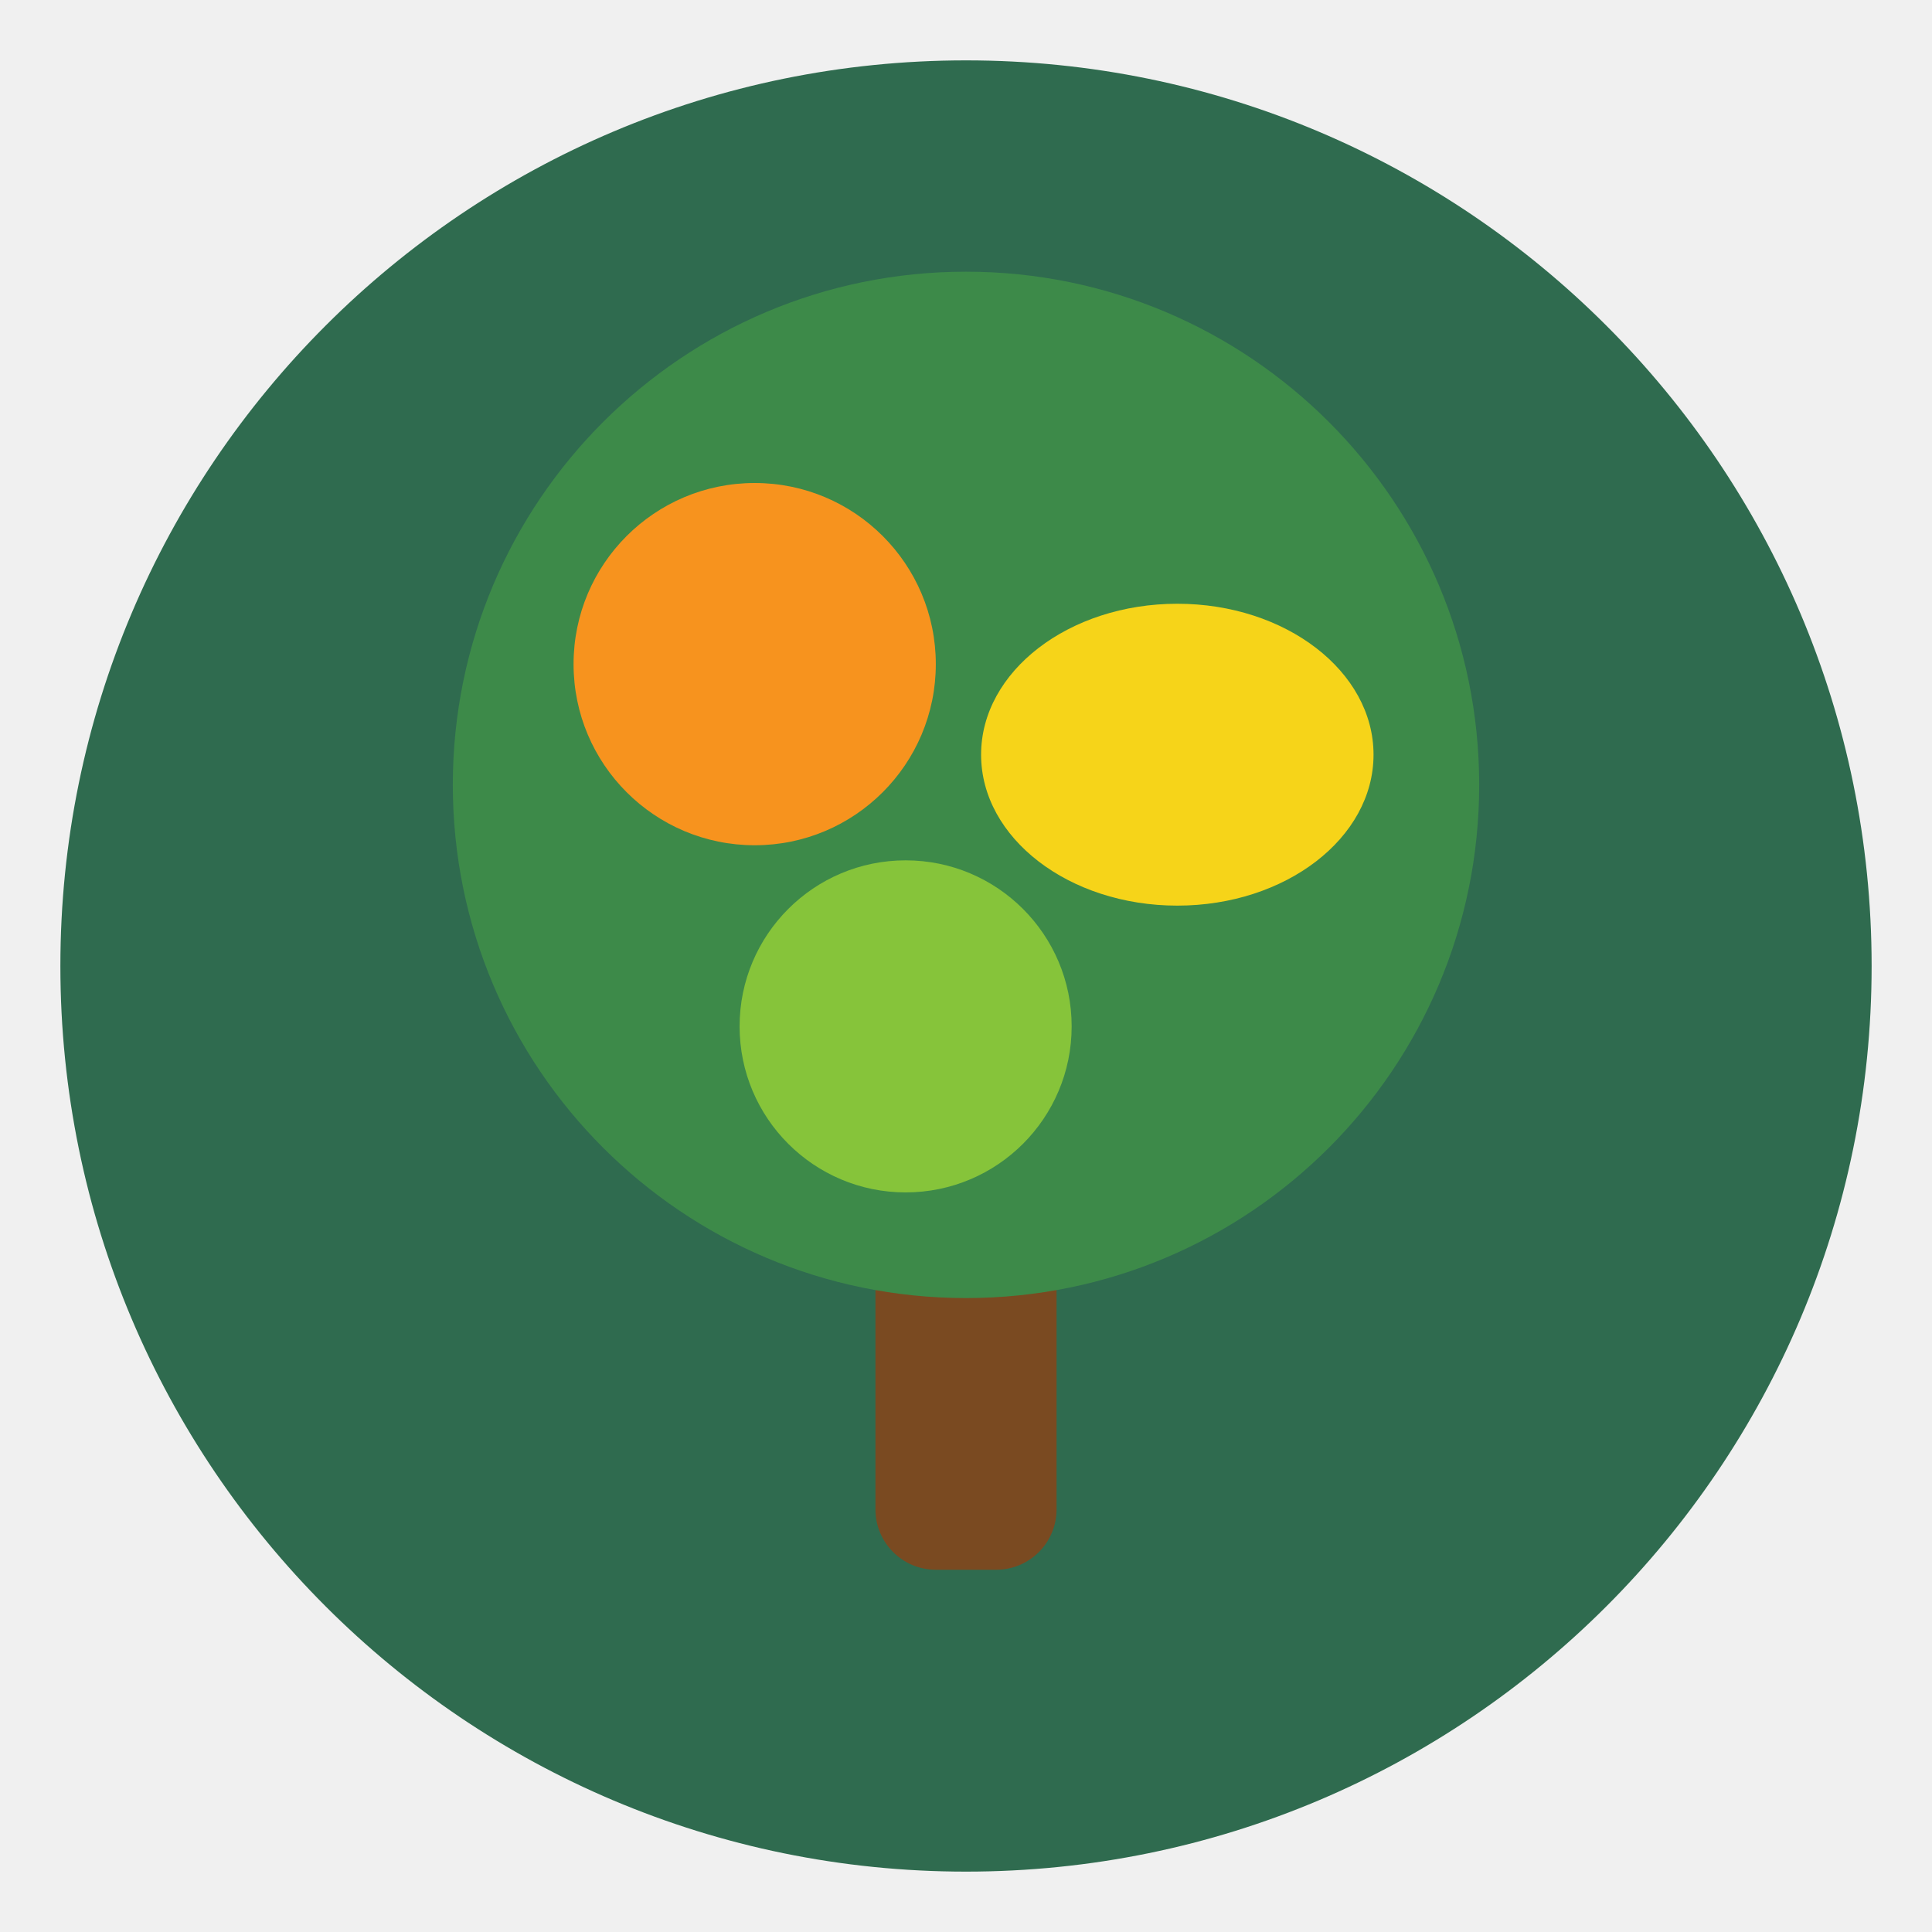
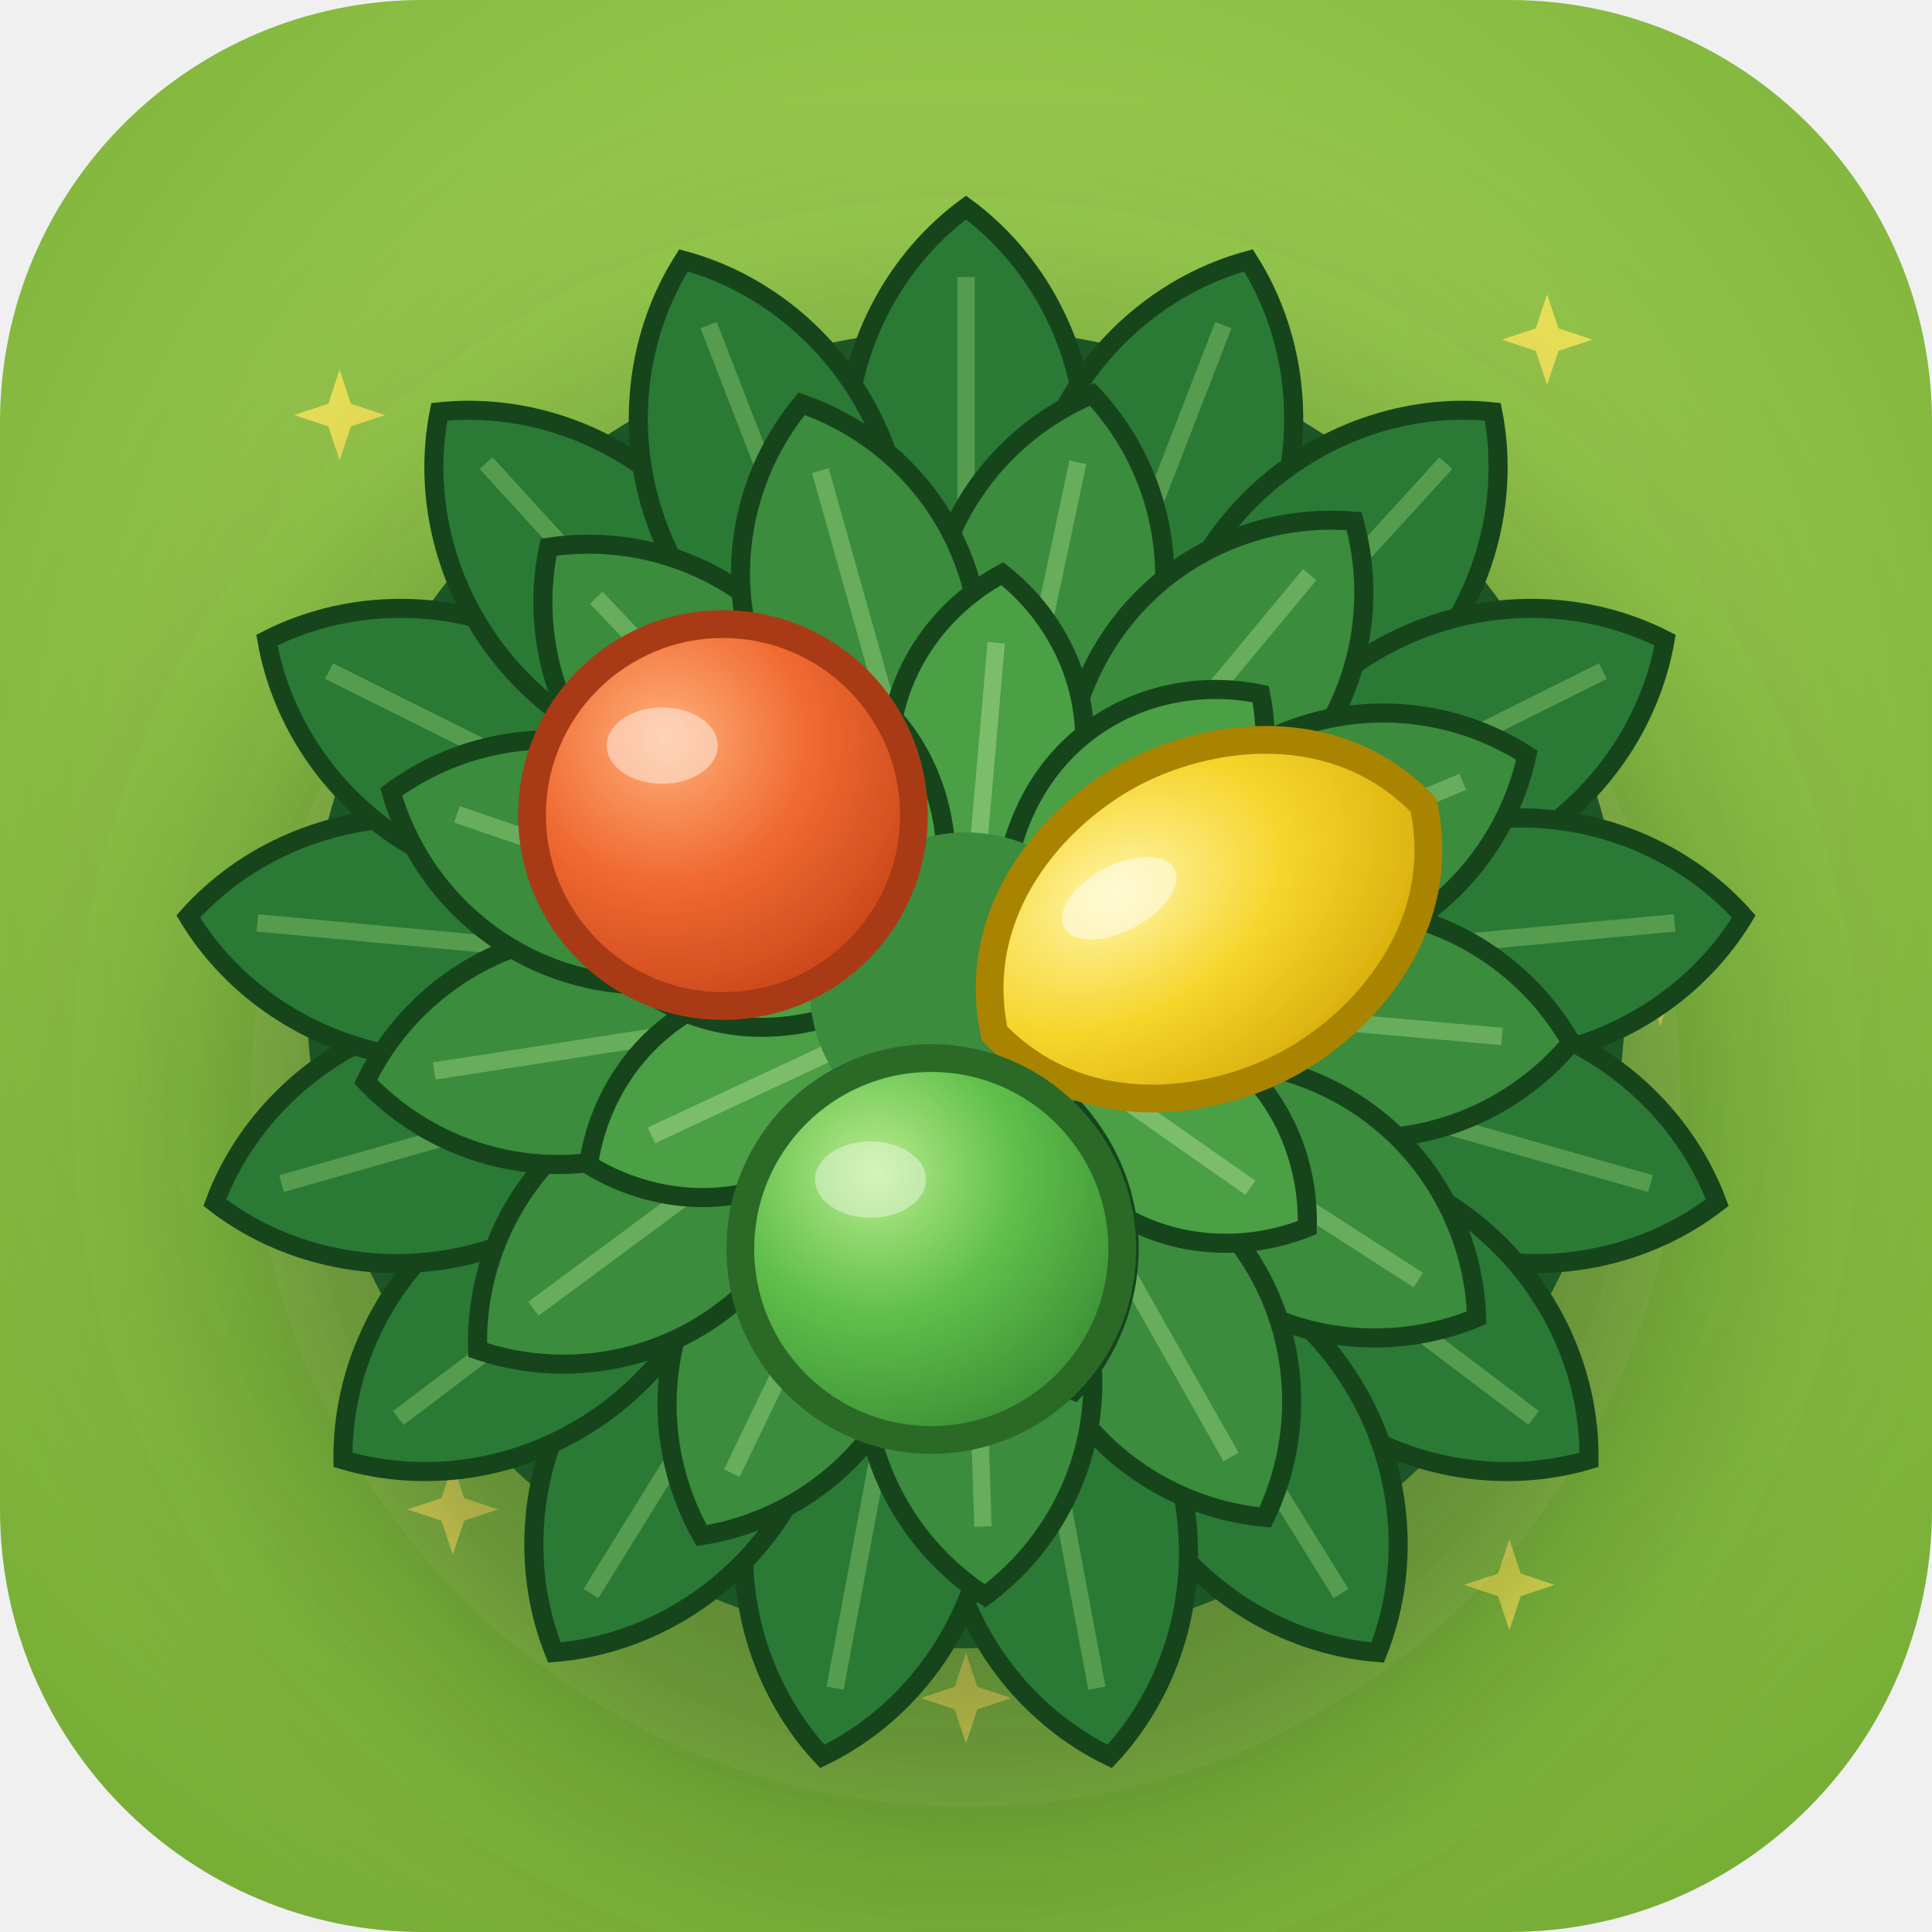
- <svg xmlns="http://www.w3.org/2000/svg" viewBox="0 0 64 64">
-   <circle cx="32" cy="32" r="30" fill="#2f6b4f" />
-   <rect x="29" y="34" width="6" height="18" rx="2" fill="#7a4a21" />
-   <circle cx="32" cy="26" r="17" fill="#3d8a49" />
-   <circle cx="25" cy="22" r="6" fill="#f7931e" />
-   <ellipse cx="39" cy="25" rx="6.5" ry="5" fill="#f6d419" />
-   <circle cx="30" cy="34" r="5.5" fill="#86c43a" />
+ <svg xmlns="http://www.w3.org/2000/svg" viewBox="0 0 512 512">
+   <defs>
+     <radialGradient id="o" cx="35%" cy="30%" r="75%">
+       <stop offset="0" stop-color="#ffb07a" />
+       <stop offset=".5" stop-color="#f06a32" />
+       <stop offset="1" stop-color="#c9461a" />
+     </radialGradient>
+     <radialGradient id="y" cx="35%" cy="30%" r="75%">
+       <stop offset="0" stop-color="#fff6a8" />
+       <stop offset=".5" stop-color="#f6d52b" />
+       <stop offset="1" stop-color="#d6ac0a" />
+     </radialGradient>
+     <radialGradient id="g" cx="35%" cy="30%" r="75%">
+       <stop offset="0" stop-color="#b9ec8c" />
+       <stop offset=".5" stop-color="#5fbf4a" />
+       <stop offset="1" stop-color="#3b8f35" />
+     </radialGradient>
+     <radialGradient id="bg" cx="50%" cy="40%" r="70%">
+       <stop offset="0" stop-color="#b4de62" />
+       <stop offset="1" stop-color="#76ad35" />
+     </radialGradient>
+     <filter id="sh" x="-30%" y="-30%" width="160%" height="160%">
+       <feDropShadow dx="0" dy="6" stdDeviation="8" flood-color="#1d3b12" flood-opacity=".45" />
+     </filter>
+   </defs>
+   <rect width="512" height="512" rx="112" fill="url(#bg)" />
+   <path transform="translate(90 110) scale(3)" d="M0-4L1-1L4 0L1 1L0 4L-1 1L-4 0L-1-1Z" fill="#f4e45a" opacity=".9" />
+   <path transform="translate(410 90) scale(3)" d="M0-4L1-1L4 0L1 1L0 4L-1 1L-4 0L-1-1Z" fill="#f4e45a" opacity=".9" />
+   <path transform="translate(120 400) scale(3)" d="M0-4L1-1L4 0L1 1L0 4L-1 1L-4 0L-1-1Z" fill="#f4e45a" opacity=".9" />
+   <path transform="translate(400 420) scale(3)" d="M0-4L1-1L4 0L1 1L0 4L-1 1L-4 0L-1-1Z" fill="#f4e45a" opacity=".9" />
+   <path transform="translate(256 70) scale(3)" d="M0-4L1-1L4 0L1 1L0 4L-1 1L-4 0L-1-1Z" fill="#f4e45a" opacity=".9" />
+   <path transform="translate(70 256) scale(3)" d="M0-4L1-1L4 0L1 1L0 4L-1 1L-4 0L-1-1Z" fill="#f4e45a" opacity=".9" />
+   <path transform="translate(440 260) scale(3)" d="M0-4L1-1L4 0L1 1L0 4L-1 1L-4 0L-1-1Z" fill="#f4e45a" opacity=".9" />
+   <path transform="translate(256 450) scale(3)" d="M0-4L1-1L4 0L1 1L0 4L-1 1L-4 0L-1-1Z" fill="#f4e45a" opacity=".9" />
+   <g transform="translate(256 262) scale(4.6)" filter="url(#sh)">
+     <circle r="38" fill="#1d5527" />
+     <g transform="rotate(0.0)">
+       <path d="M0 -16C10.5 -26.15 7.875 -39.2 0 -45C-7.875 -39.2 -10.5 -26.15 0 -16Z" fill="#2c7a36" stroke="#17451f" stroke-width="1.1" />
+       <path d="M0 -18L0 -41" stroke="#78b866" stroke-width="1" opacity=".55" />
+     </g>
+     <g transform="rotate(21.2)">
+       <path d="M0 -16C10.5 -26.15 7.875 -39.2 0 -45C-7.875 -39.2 -10.5 -26.15 0 -16Z" fill="#2c7a36" stroke="#17451f" stroke-width="1.1" />
+       <path d="M0 -18L0 -41" stroke="#78b866" stroke-width="1" opacity=".55" />
+     </g>
+     <g transform="rotate(42.4)">
+       <path d="M0 -16C10.5 -26.15 7.875 -39.2 0 -45C-7.875 -39.2 -10.5 -26.15 0 -16Z" fill="#2c7a36" stroke="#17451f" stroke-width="1.1" />
+       <path d="M0 -18L0 -41" stroke="#78b866" stroke-width="1" opacity=".55" />
+     </g>
+     <g transform="rotate(63.5)">
+       <path d="M0 -16C10.5 -26.15 7.875 -39.2 0 -45C-7.875 -39.2 -10.5 -26.15 0 -16Z" fill="#2c7a36" stroke="#17451f" stroke-width="1.1" />
+       <path d="M0 -18L0 -41" stroke="#78b866" stroke-width="1" opacity=".55" />
+     </g>
+     <g transform="rotate(84.7)">
+       <path d="M0 -16C10.5 -26.15 7.875 -39.2 0 -45C-7.875 -39.2 -10.5 -26.15 0 -16Z" fill="#2c7a36" stroke="#17451f" stroke-width="1.1" />
+       <path d="M0 -18L0 -41" stroke="#78b866" stroke-width="1" opacity=".55" />
+     </g>
+     <g transform="rotate(105.9)">
+       <path d="M0 -16C10.5 -26.15 7.875 -39.2 0 -45C-7.875 -39.2 -10.5 -26.15 0 -16Z" fill="#2c7a36" stroke="#17451f" stroke-width="1.1" />
+       <path d="M0 -18L0 -41" stroke="#78b866" stroke-width="1" opacity=".55" />
+     </g>
+     <g transform="rotate(127.1)">
+       <path d="M0 -16C10.5 -26.15 7.875 -39.2 0 -45C-7.875 -39.2 -10.5 -26.15 0 -16Z" fill="#2c7a36" stroke="#17451f" stroke-width="1.1" />
+       <path d="M0 -18L0 -41" stroke="#78b866" stroke-width="1" opacity=".55" />
+     </g>
+     <g transform="rotate(148.2)">
+       <path d="M0 -16C10.5 -26.15 7.875 -39.2 0 -45C-7.875 -39.2 -10.5 -26.15 0 -16Z" fill="#2c7a36" stroke="#17451f" stroke-width="1.1" />
+       <path d="M0 -18L0 -41" stroke="#78b866" stroke-width="1" opacity=".55" />
+     </g>
+     <g transform="rotate(169.4)">
+       <path d="M0 -16C10.5 -26.15 7.875 -39.2 0 -45C-7.875 -39.2 -10.5 -26.15 0 -16Z" fill="#2c7a36" stroke="#17451f" stroke-width="1.1" />
+       <path d="M0 -18L0 -41" stroke="#78b866" stroke-width="1" opacity=".55" />
+     </g>
+     <g transform="rotate(190.6)">
+       <path d="M0 -16C10.5 -26.15 7.875 -39.2 0 -45C-7.875 -39.2 -10.5 -26.15 0 -16Z" fill="#2c7a36" stroke="#17451f" stroke-width="1.1" />
+       <path d="M0 -18L0 -41" stroke="#78b866" stroke-width="1" opacity=".55" />
+     </g>
+     <g transform="rotate(211.8)">
+       <path d="M0 -16C10.5 -26.15 7.875 -39.2 0 -45C-7.875 -39.2 -10.5 -26.15 0 -16Z" fill="#2c7a36" stroke="#17451f" stroke-width="1.1" />
+       <path d="M0 -18L0 -41" stroke="#78b866" stroke-width="1" opacity=".55" />
+     </g>
+     <g transform="rotate(232.9)">
+       <path d="M0 -16C10.5 -26.15 7.875 -39.2 0 -45C-7.875 -39.2 -10.5 -26.15 0 -16Z" fill="#2c7a36" stroke="#17451f" stroke-width="1.1" />
+       <path d="M0 -18L0 -41" stroke="#78b866" stroke-width="1" opacity=".55" />
+     </g>
+     <g transform="rotate(254.1)">
+       <path d="M0 -16C10.5 -26.15 7.875 -39.2 0 -45C-7.875 -39.2 -10.5 -26.15 0 -16Z" fill="#2c7a36" stroke="#17451f" stroke-width="1.1" />
+       <path d="M0 -18L0 -41" stroke="#78b866" stroke-width="1" opacity=".55" />
+     </g>
+     <g transform="rotate(275.3)">
+       <path d="M0 -16C10.5 -26.15 7.875 -39.2 0 -45C-7.875 -39.2 -10.5 -26.15 0 -16Z" fill="#2c7a36" stroke="#17451f" stroke-width="1.1" />
+       <path d="M0 -18L0 -41" stroke="#78b866" stroke-width="1" opacity=".55" />
+     </g>
+     <g transform="rotate(296.5)">
+       <path d="M0 -16C10.5 -26.15 7.875 -39.2 0 -45C-7.875 -39.2 -10.5 -26.15 0 -16Z" fill="#2c7a36" stroke="#17451f" stroke-width="1.1" />
+       <path d="M0 -18L0 -41" stroke="#78b866" stroke-width="1" opacity=".55" />
+     </g>
+     <g transform="rotate(317.6)">
+       <path d="M0 -16C10.5 -26.15 7.875 -39.2 0 -45C-7.875 -39.2 -10.5 -26.15 0 -16Z" fill="#2c7a36" stroke="#17451f" stroke-width="1.1" />
+       <path d="M0 -18L0 -41" stroke="#78b866" stroke-width="1" opacity=".55" />
+     </g>
+     <g transform="rotate(338.8)">
+       <path d="M0 -16C10.5 -26.15 7.875 -39.2 0 -45C-7.875 -39.2 -10.5 -26.15 0 -16Z" fill="#2c7a36" stroke="#17451f" stroke-width="1.1" />
+       <path d="M0 -18L0 -41" stroke="#78b866" stroke-width="1" opacity=".55" />
+     </g>
+     <g transform="rotate(12.0)">
+       <path d="M0 -9C10 -18.1 7.5 -29.8 0 -35C-7.5 -29.8 -10 -18.1 0 -9Z" fill="#3a8c3e" stroke="#17451f" stroke-width="1.1" />
+       <path d="M0 -11L0 -31" stroke="#8cc874" stroke-width="1" opacity=".55" />
+     </g>
+     <g transform="rotate(39.7)">
+       <path d="M0 -9C10 -18.1 7.5 -29.8 0 -35C-7.5 -29.8 -10 -18.1 0 -9Z" fill="#3a8c3e" stroke="#17451f" stroke-width="1.1" />
+       <path d="M0 -11L0 -31" stroke="#8cc874" stroke-width="1" opacity=".55" />
+     </g>
+     <g transform="rotate(67.4)">
+       <path d="M0 -9C10 -18.1 7.5 -29.8 0 -35C-7.5 -29.8 -10 -18.1 0 -9Z" fill="#3a8c3e" stroke="#17451f" stroke-width="1.1" />
+       <path d="M0 -11L0 -31" stroke="#8cc874" stroke-width="1" opacity=".55" />
+     </g>
+     <g transform="rotate(95.1)">
+       <path d="M0 -9C10 -18.1 7.5 -29.8 0 -35C-7.5 -29.8 -10 -18.1 0 -9Z" fill="#3a8c3e" stroke="#17451f" stroke-width="1.1" />
+       <path d="M0 -11L0 -31" stroke="#8cc874" stroke-width="1" opacity=".55" />
+     </g>
+     <g transform="rotate(122.8)">
+       <path d="M0 -9C10 -18.1 7.5 -29.8 0 -35C-7.5 -29.8 -10 -18.1 0 -9Z" fill="#3a8c3e" stroke="#17451f" stroke-width="1.1" />
+       <path d="M0 -11L0 -31" stroke="#8cc874" stroke-width="1" opacity=".55" />
+     </g>
+     <g transform="rotate(150.5)">
+       <path d="M0 -9C10 -18.1 7.5 -29.8 0 -35C-7.5 -29.8 -10 -18.1 0 -9Z" fill="#3a8c3e" stroke="#17451f" stroke-width="1.1" />
+       <path d="M0 -11L0 -31" stroke="#8cc874" stroke-width="1" opacity=".55" />
+     </g>
+     <g transform="rotate(178.2)">
+       <path d="M0 -9C10 -18.1 7.5 -29.8 0 -35C-7.5 -29.8 -10 -18.1 0 -9Z" fill="#3a8c3e" stroke="#17451f" stroke-width="1.1" />
+       <path d="M0 -11L0 -31" stroke="#8cc874" stroke-width="1" opacity=".55" />
+     </g>
+     <g transform="rotate(205.8)">
+       <path d="M0 -9C10 -18.1 7.5 -29.8 0 -35C-7.5 -29.8 -10 -18.1 0 -9Z" fill="#3a8c3e" stroke="#17451f" stroke-width="1.1" />
+       <path d="M0 -11L0 -31" stroke="#8cc874" stroke-width="1" opacity=".55" />
+     </g>
+     <g transform="rotate(233.5)">
+       <path d="M0 -9C10 -18.1 7.5 -29.8 0 -35C-7.5 -29.8 -10 -18.1 0 -9Z" fill="#3a8c3e" stroke="#17451f" stroke-width="1.1" />
+       <path d="M0 -11L0 -31" stroke="#8cc874" stroke-width="1" opacity=".55" />
+     </g>
+     <g transform="rotate(261.2)">
+       <path d="M0 -9C10 -18.1 7.5 -29.8 0 -35C-7.5 -29.8 -10 -18.1 0 -9Z" fill="#3a8c3e" stroke="#17451f" stroke-width="1.1" />
+       <path d="M0 -11L0 -31" stroke="#8cc874" stroke-width="1" opacity=".55" />
+     </g>
+     <g transform="rotate(288.9)">
+       <path d="M0 -9C10 -18.1 7.5 -29.8 0 -35C-7.5 -29.8 -10 -18.1 0 -9Z" fill="#3a8c3e" stroke="#17451f" stroke-width="1.1" />
+       <path d="M0 -11L0 -31" stroke="#8cc874" stroke-width="1" opacity=".55" />
+     </g>
+     <g transform="rotate(316.6)">
+       <path d="M0 -9C10 -18.1 7.5 -29.8 0 -35C-7.5 -29.8 -10 -18.1 0 -9Z" fill="#3a8c3e" stroke="#17451f" stroke-width="1.1" />
+       <path d="M0 -11L0 -31" stroke="#8cc874" stroke-width="1" opacity=".55" />
+     </g>
+     <g transform="rotate(344.3)">
+       <path d="M0 -9C10 -18.1 7.5 -29.8 0 -35C-7.5 -29.8 -10 -18.1 0 -9Z" fill="#3a8c3e" stroke="#17451f" stroke-width="1.1" />
+       <path d="M0 -11L0 -31" stroke="#8cc874" stroke-width="1" opacity=".55" />
+     </g>
+     <g transform="rotate(5.0)">
+       <path d="M0 -3C8.5 -10.35 6.375 -19.8 0 -24C-6.375 -19.8 -8.5 -10.35 0 -3Z" fill="#4b9f45" stroke="#17451f" stroke-width="1.1" />
+       <path d="M0 -5L0 -20" stroke="#a2d688" stroke-width="1" opacity=".55" />
+     </g>
+     <g transform="rotate(45.0)">
+       <path d="M0 -3C8.5 -10.35 6.375 -19.8 0 -24C-6.375 -19.8 -8.5 -10.35 0 -3Z" fill="#4b9f45" stroke="#17451f" stroke-width="1.1" />
+       <path d="M0 -5L0 -20" stroke="#a2d688" stroke-width="1" opacity=".55" />
+     </g>
+     <g transform="rotate(85.0)">
+       <path d="M0 -3C8.5 -10.35 6.375 -19.8 0 -24C-6.375 -19.8 -8.5 -10.35 0 -3Z" fill="#4b9f45" stroke="#17451f" stroke-width="1.1" />
+       <path d="M0 -5L0 -20" stroke="#a2d688" stroke-width="1" opacity=".55" />
+     </g>
+     <g transform="rotate(125.0)">
+       <path d="M0 -3C8.5 -10.35 6.375 -19.8 0 -24C-6.375 -19.8 -8.5 -10.35 0 -3Z" fill="#4b9f45" stroke="#17451f" stroke-width="1.1" />
+       <path d="M0 -5L0 -20" stroke="#a2d688" stroke-width="1" opacity=".55" />
+     </g>
+     <g transform="rotate(165.0)">
+       <path d="M0 -3C8.5 -10.35 6.375 -19.8 0 -24C-6.375 -19.8 -8.5 -10.35 0 -3Z" fill="#4b9f45" stroke="#17451f" stroke-width="1.1" />
+       <path d="M0 -5L0 -20" stroke="#a2d688" stroke-width="1" opacity=".55" />
+     </g>
+     <g transform="rotate(205.0)">
+       <path d="M0 -3C8.5 -10.35 6.375 -19.8 0 -24C-6.375 -19.8 -8.5 -10.35 0 -3Z" fill="#4b9f45" stroke="#17451f" stroke-width="1.1" />
+       <path d="M0 -5L0 -20" stroke="#a2d688" stroke-width="1" opacity=".55" />
+     </g>
+     <g transform="rotate(245.0)">
+       <path d="M0 -3C8.5 -10.35 6.375 -19.8 0 -24C-6.375 -19.8 -8.5 -10.35 0 -3Z" fill="#4b9f45" stroke="#17451f" stroke-width="1.1" />
+       <path d="M0 -5L0 -20" stroke="#a2d688" stroke-width="1" opacity=".55" />
+     </g>
+     <g transform="rotate(285.0)">
+       <path d="M0 -3C8.5 -10.35 6.375 -19.8 0 -24C-6.375 -19.8 -8.5 -10.35 0 -3Z" fill="#4b9f45" stroke="#17451f" stroke-width="1.1" />
+       <path d="M0 -5L0 -20" stroke="#a2d688" stroke-width="1" opacity=".55" />
+     </g>
+     <g transform="rotate(325.0)">
+       <path d="M0 -3C8.5 -10.35 6.375 -19.8 0 -24C-6.375 -19.8 -8.5 -10.35 0 -3Z" fill="#4b9f45" stroke="#17451f" stroke-width="1.1" />
+       <path d="M0 -5L0 -20" stroke="#a2d688" stroke-width="1" opacity=".55" />
+     </g>
+     <circle r="9" fill="#3a8c3e" />
+     <g transform="translate(-14 -10)">
+       <circle r="11" fill="url(#o)" stroke="#a83b14" stroke-width="1.6" />
+       <ellipse cx="-3.5" cy="-4" rx="3.2" ry="2.2" fill="#fff" opacity=".45" />
+     </g>
+     <g transform="translate(14 -4) rotate(-28)">
+       <path d="M-14 0C-12-7-5-9.5 0-9.5S12-7 14 0C12 7 5 9.5 0 9.5S-12 7-14 0Z" fill="url(#y)" stroke="#a88405" stroke-width="1.6" />
+       <ellipse cx="-4" cy="-3.5" rx="3.6" ry="1.9" fill="#fff" opacity=".5" />
+     </g>
+     <g transform="translate(-2 15)">
+       <circle r="11" fill="url(#g)" stroke="#2b6b27" stroke-width="1.6" />
+       <ellipse cx="-3.5" cy="-4" rx="3.2" ry="2.2" fill="#fff" opacity=".4" />
+     </g>
+   </g>
</svg>
